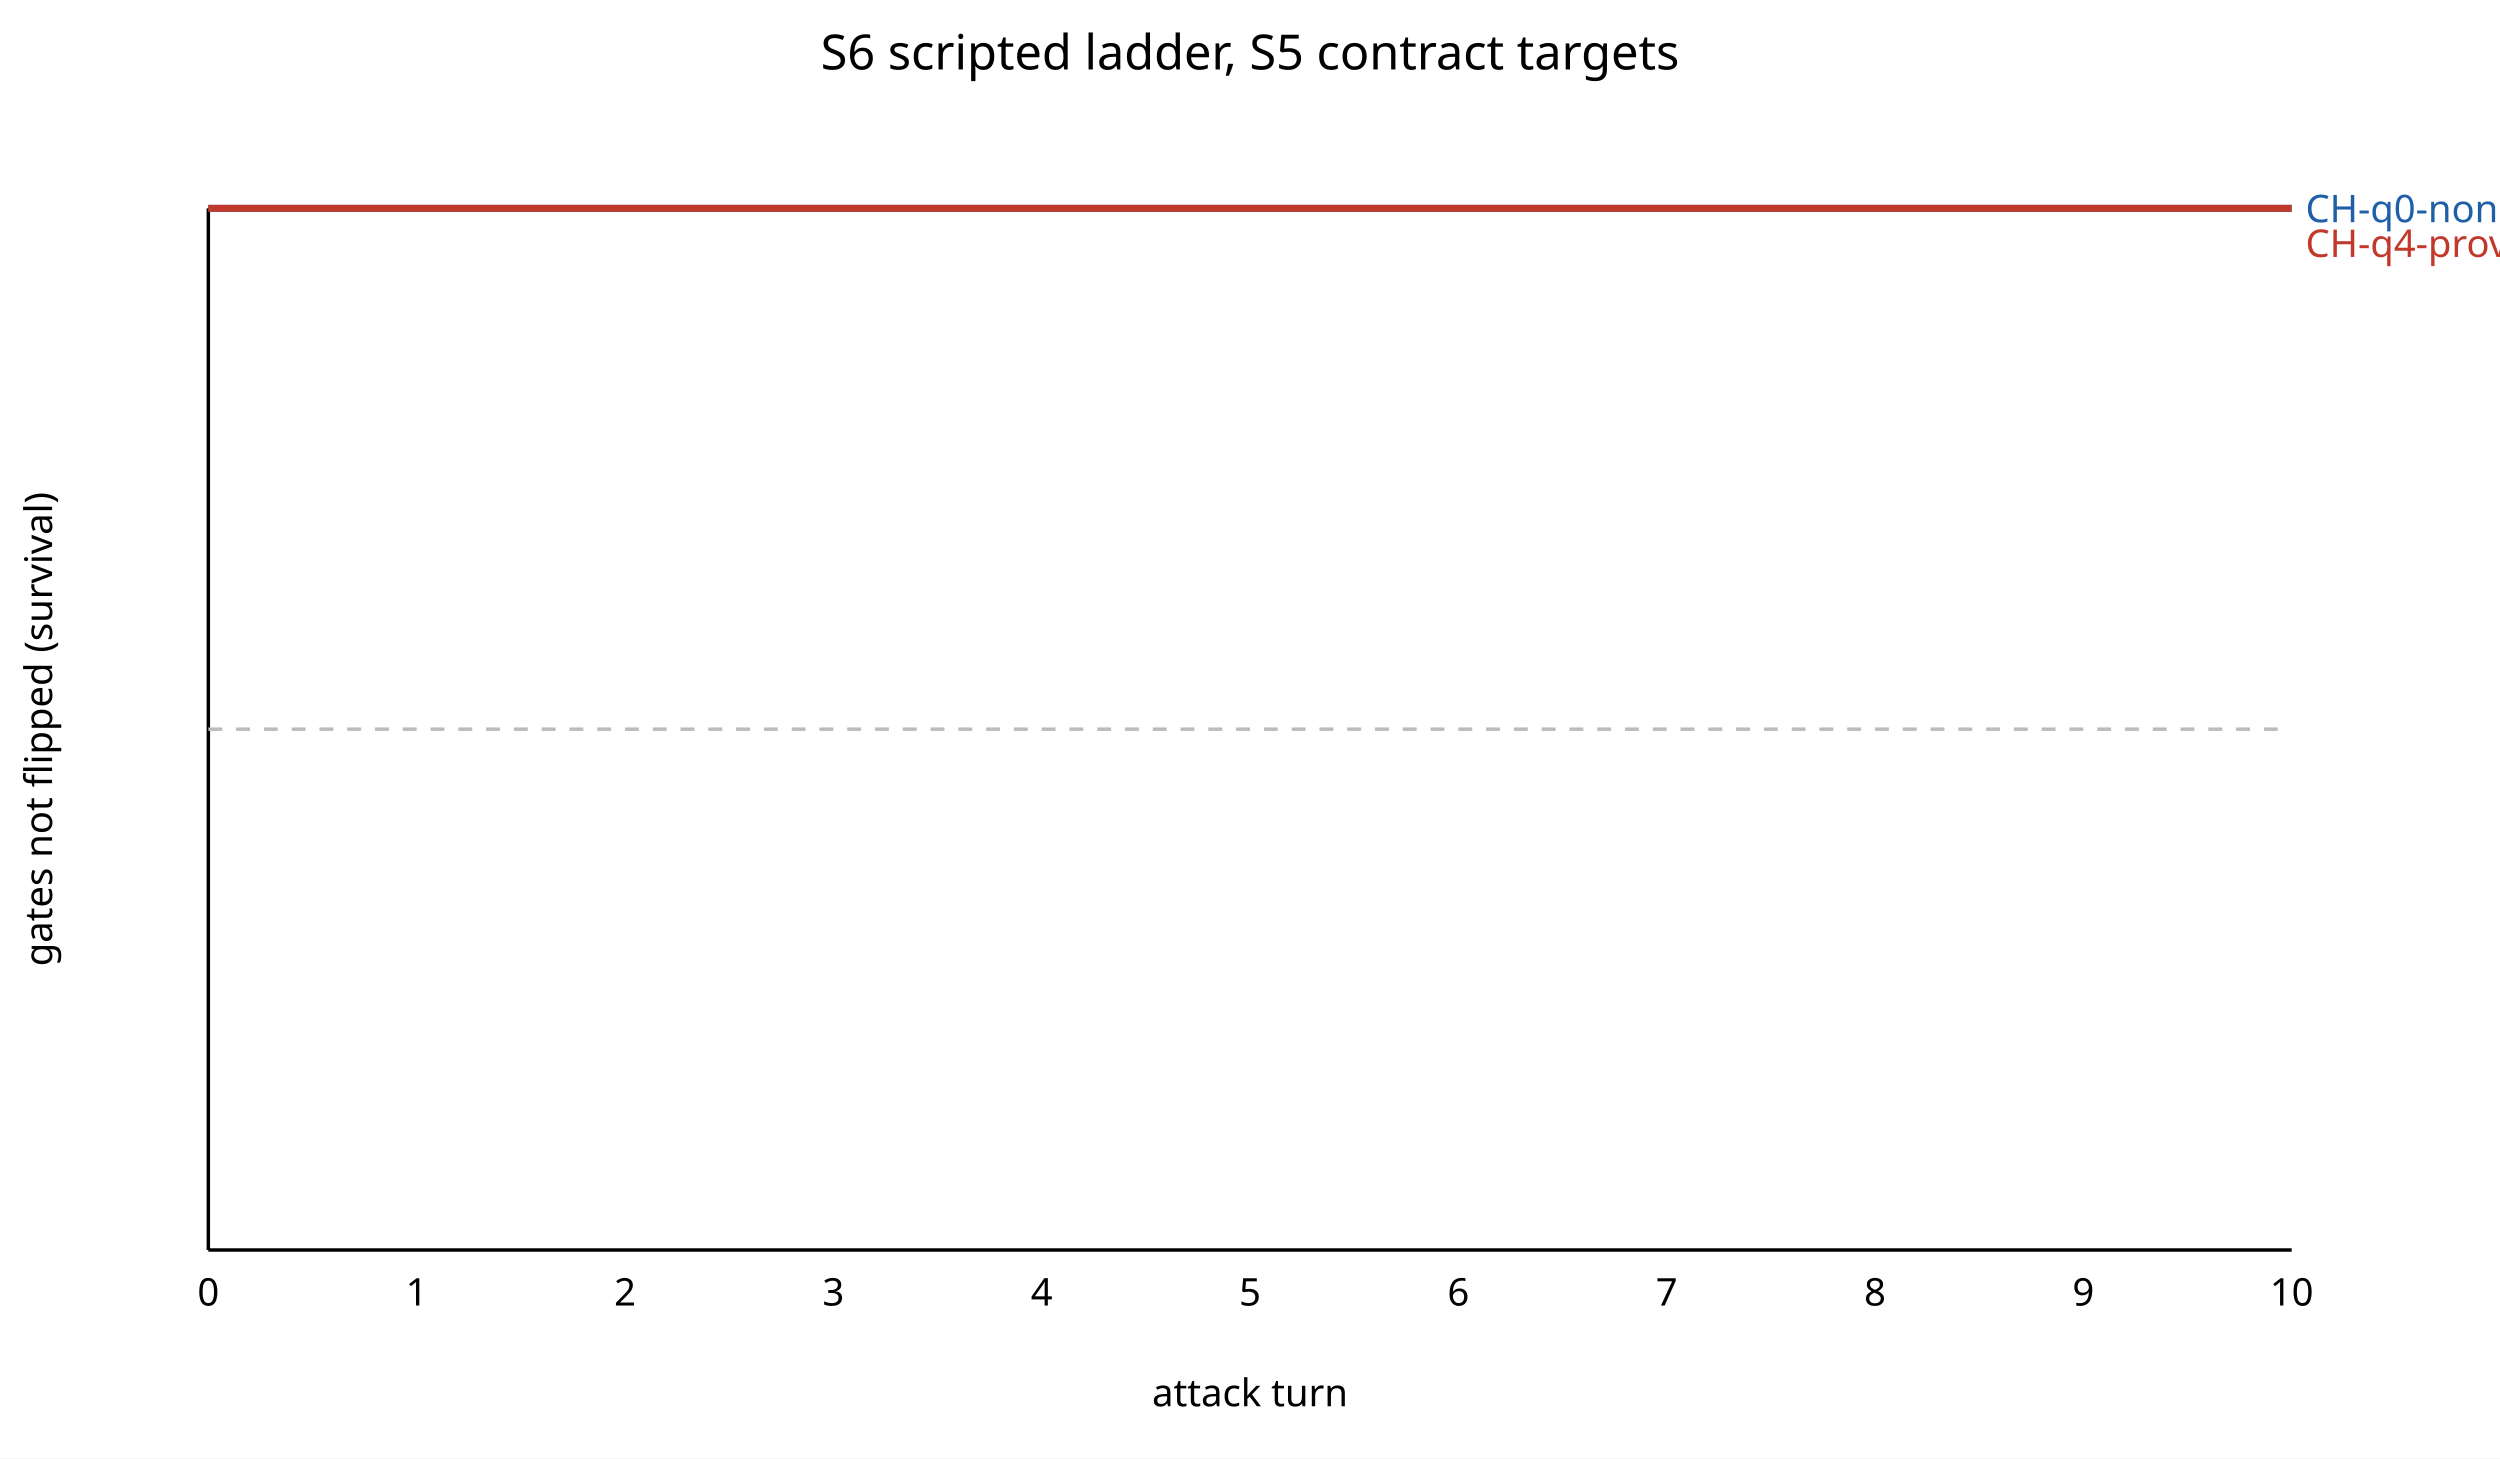
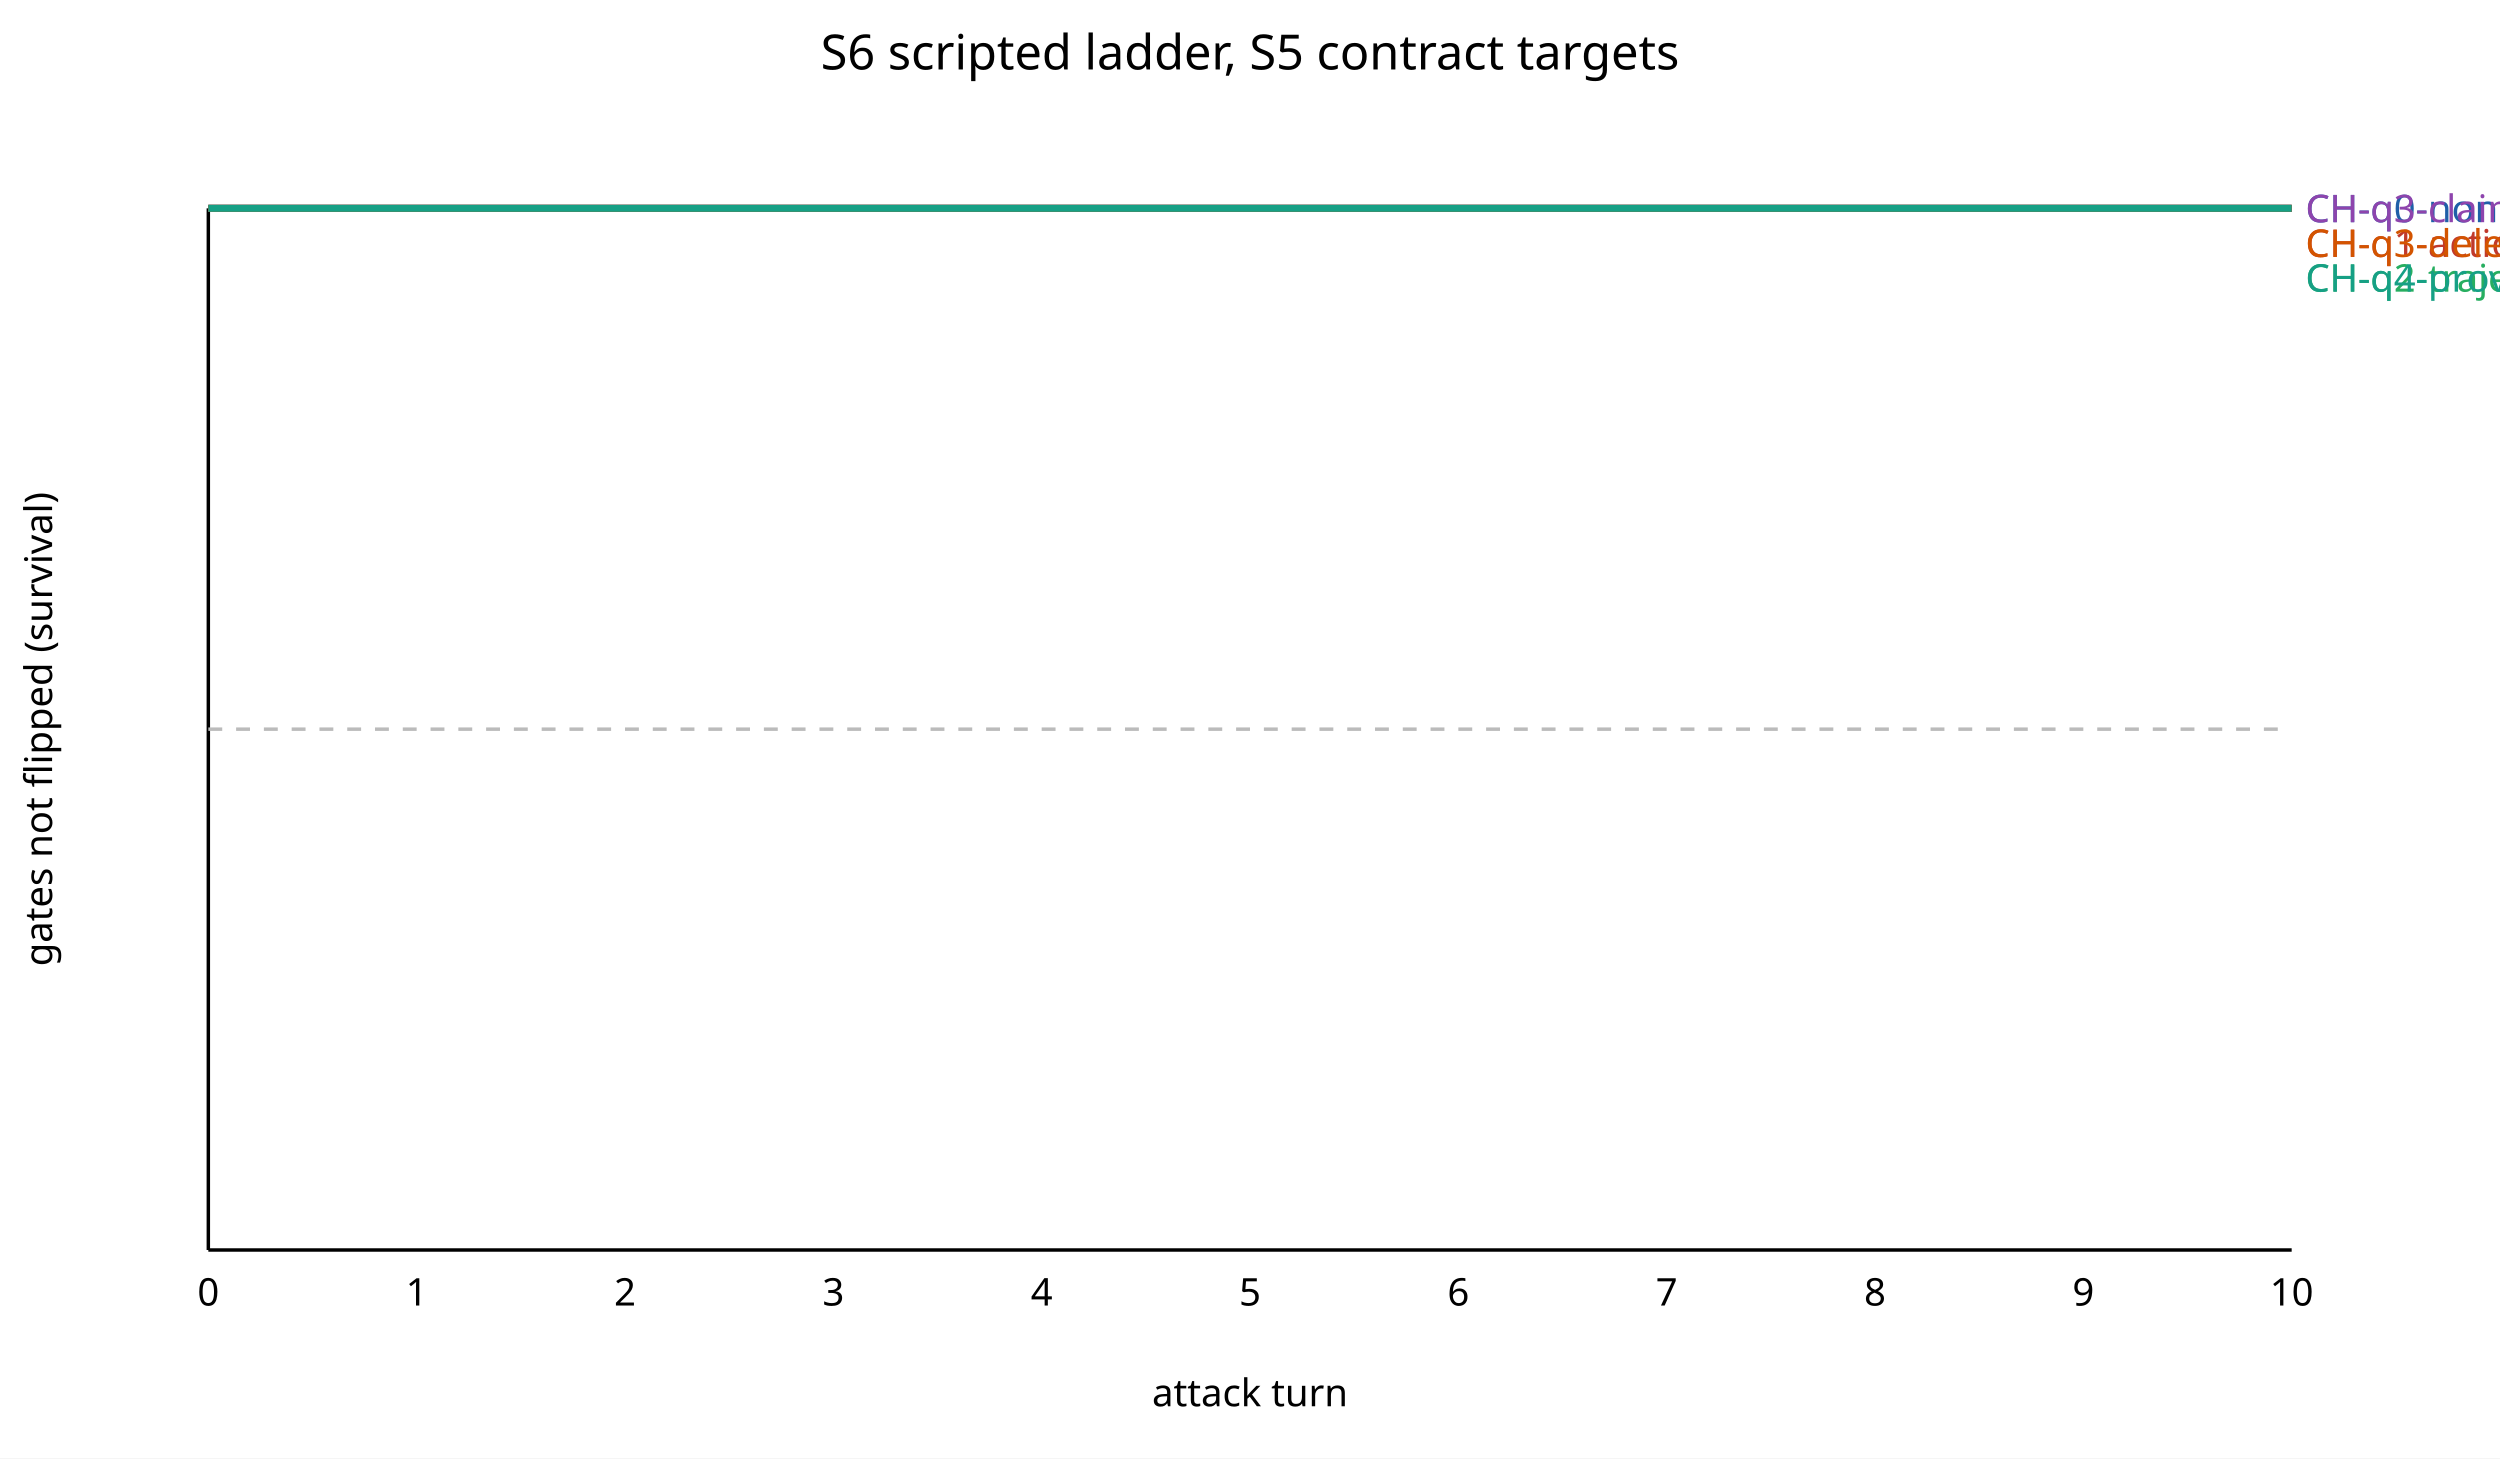
<svg xmlns="http://www.w3.org/2000/svg" width="720" height="420" font-family="sans-serif" font-size="11">
  <rect width="100%" height="100%" fill="white" />
  <text x="360.0" y="20" text-anchor="middle" font-size="14">S6 scripted ladder, S5 contract targets</text>
  <line x1="60" y1="360" x2="660" y2="360" stroke="black" />
  <line x1="60" y1="60" x2="60" y2="360" stroke="black" />
  <line x1="60" y1="210.0" x2="660" y2="210.0" stroke="#bbb" stroke-dasharray="4" />
  <text x="360.0" y="405" text-anchor="middle">attack turn</text>
  <text x="15" y="210.0" transform="rotate(-90 15 210.0)" text-anchor="middle">gates not flipped (survival)</text>
  <text x="60.0" y="376" text-anchor="middle">0</text>
  <text x="120.0" y="376" text-anchor="middle">1</text>
  <text x="180.0" y="376" text-anchor="middle">2</text>
  <text x="240.0" y="376" text-anchor="middle">3</text>
  <text x="300.0" y="376" text-anchor="middle">4</text>
  <text x="360.0" y="376" text-anchor="middle">5</text>
  <text x="420.0" y="376" text-anchor="middle">6</text>
  <text x="480.0" y="376" text-anchor="middle">7</text>
  <text x="540.0" y="376" text-anchor="middle">8</text>
  <text x="600.0" y="376" text-anchor="middle">9</text>
  <text x="660.0" y="376" text-anchor="middle">10</text>
  <path d="M60.0,60.0 L120.0,60.0 L180.0,60.0 L240.0,60.0 L300.0,60.0 L360.0,60.0 L420.0,60.0 L480.0,60.0 L540.0,60.0 L600.0,60.0 L660.0,60.0" fill="none" stroke="#1f5fa8" stroke-width="2" />
  <text x="664" y="64.0" fill="#1f5fa8">CH-q0-none</text>
  <path d="M60.0,60.0 L120.0,60.0 L180.0,60.0 L240.0,60.0 L300.0,60.0 L360.0,60.0 L420.0,60.0 L480.0,60.0 L540.0,60.0 L600.0,60.0 L660.0,60.0" fill="none" stroke="#c0392b" stroke-width="2" />
-   <text x="664" y="74.0" fill="#c0392b">CH-q4-provenance-membrane</text>
+   <text x="664" y="74.0" fill="#c0392b">CH-q1-action-gate</text>
+   <path d="M60.0,60.0 L120.0,60.0 L180.0,60.0 L240.0,60.0 L300.0,60.0 L360.0,60.0 L420.0,60.0 L480.0,60.0 L540.0,60.0 L600.0,60.0 L660.0,60.0" fill="none" stroke="#27ae60" stroke-width="2" />
+   <text x="664" y="84.0" fill="#27ae60">CH-q2-trajectory-budget</text>
+   <path d="M60.0,60.0 L120.0,60.0 L180.0,60.0 L240.0,60.0 L300.0,60.0 L360.0,60.0 L420.0,60.0 L480.0,60.0 L540.0,60.0 L600.0,60.0 L660.0,60.0" fill="none" stroke="#8e44ad" stroke-width="2" />
+   <text x="664" y="64.0" fill="#8e44ad">CH-q3-claims-ignored</text>
+   <path d="M60.0,60.0 L120.0,60.0 L180.0,60.0 L240.0,60.0 L300.0,60.0 L360.0,60.0 L420.0,60.0 L480.0,60.0 L540.0,60.0 L600.0,60.0 L660.0,60.0" fill="none" stroke="#d35400" stroke-width="2" />
+   <text x="664" y="74.0" fill="#d35400">CH-q3-delegation-guard</text>
+   <path d="M60.0,60.0 L120.0,60.0 L180.0,60.0 L240.0,60.0 L300.0,60.0 L360.0,60.0 L420.0,60.0 L480.0,60.0 L540.0,60.0 L600.0,60.0 L660.0,60.0" fill="none" stroke="#16a085" stroke-width="2" />
+   <text x="664" y="84.0" fill="#16a085">CH-q4-provenance-membrane</text>
</svg>
